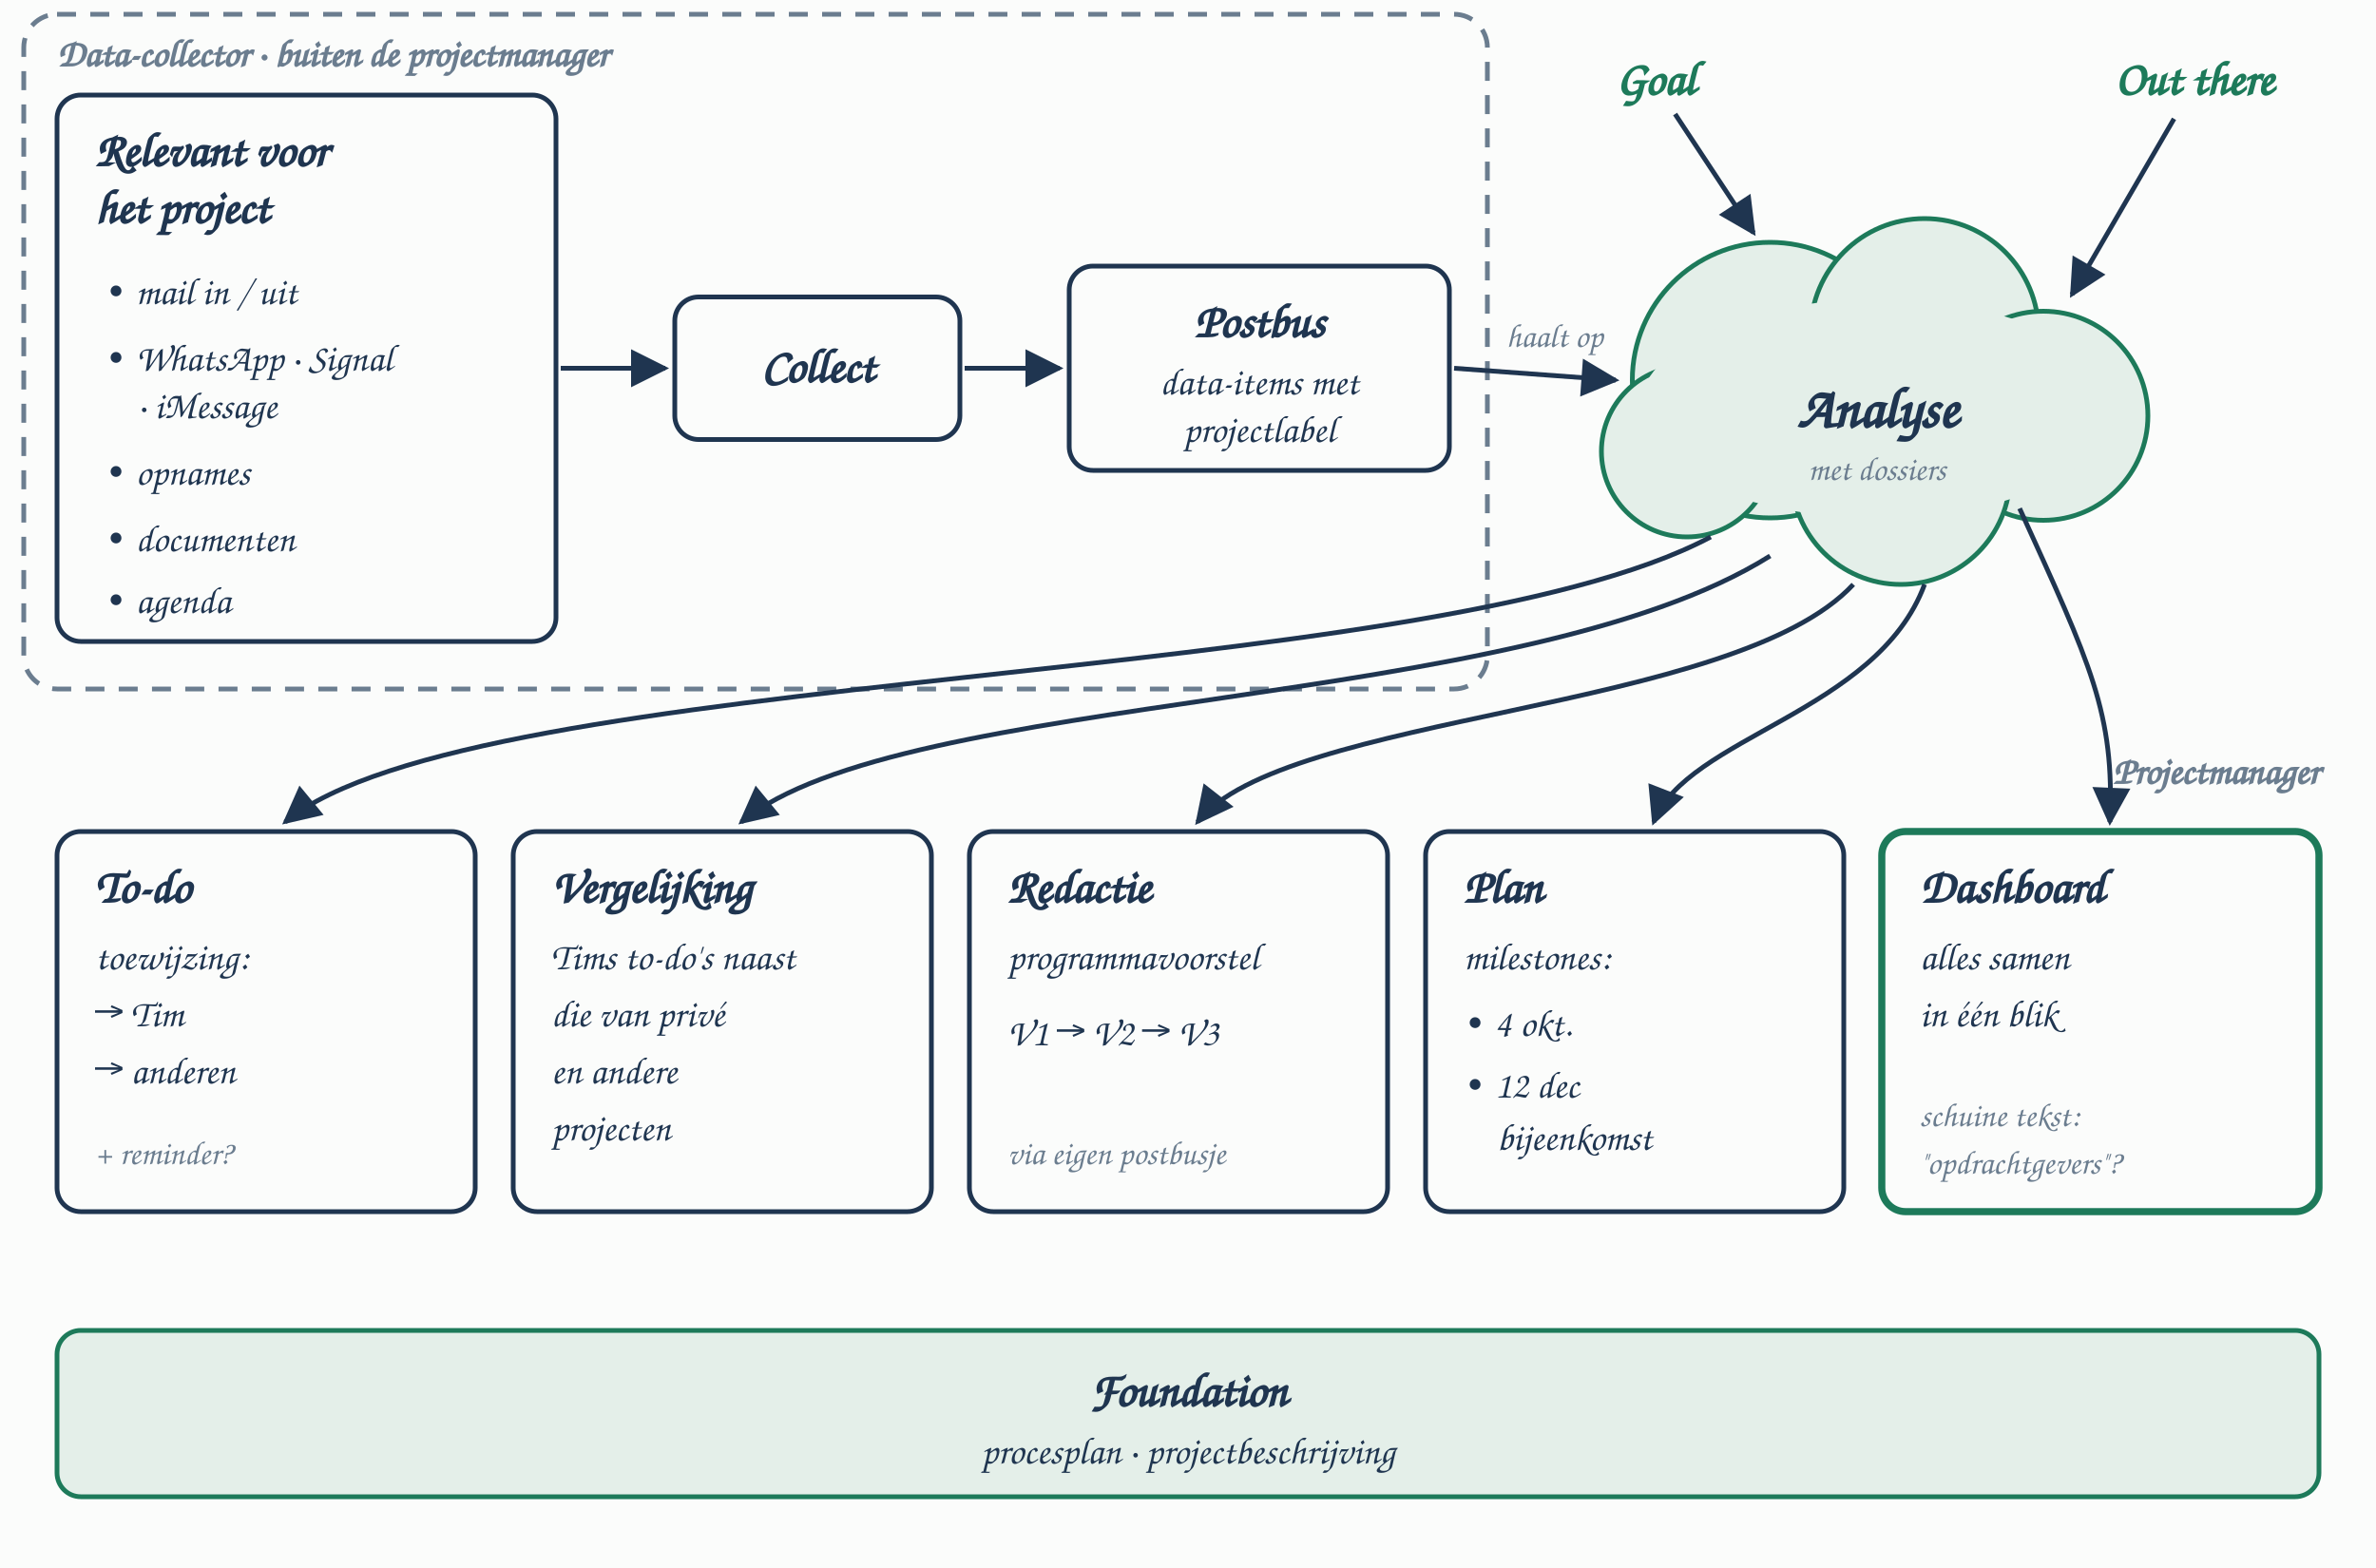
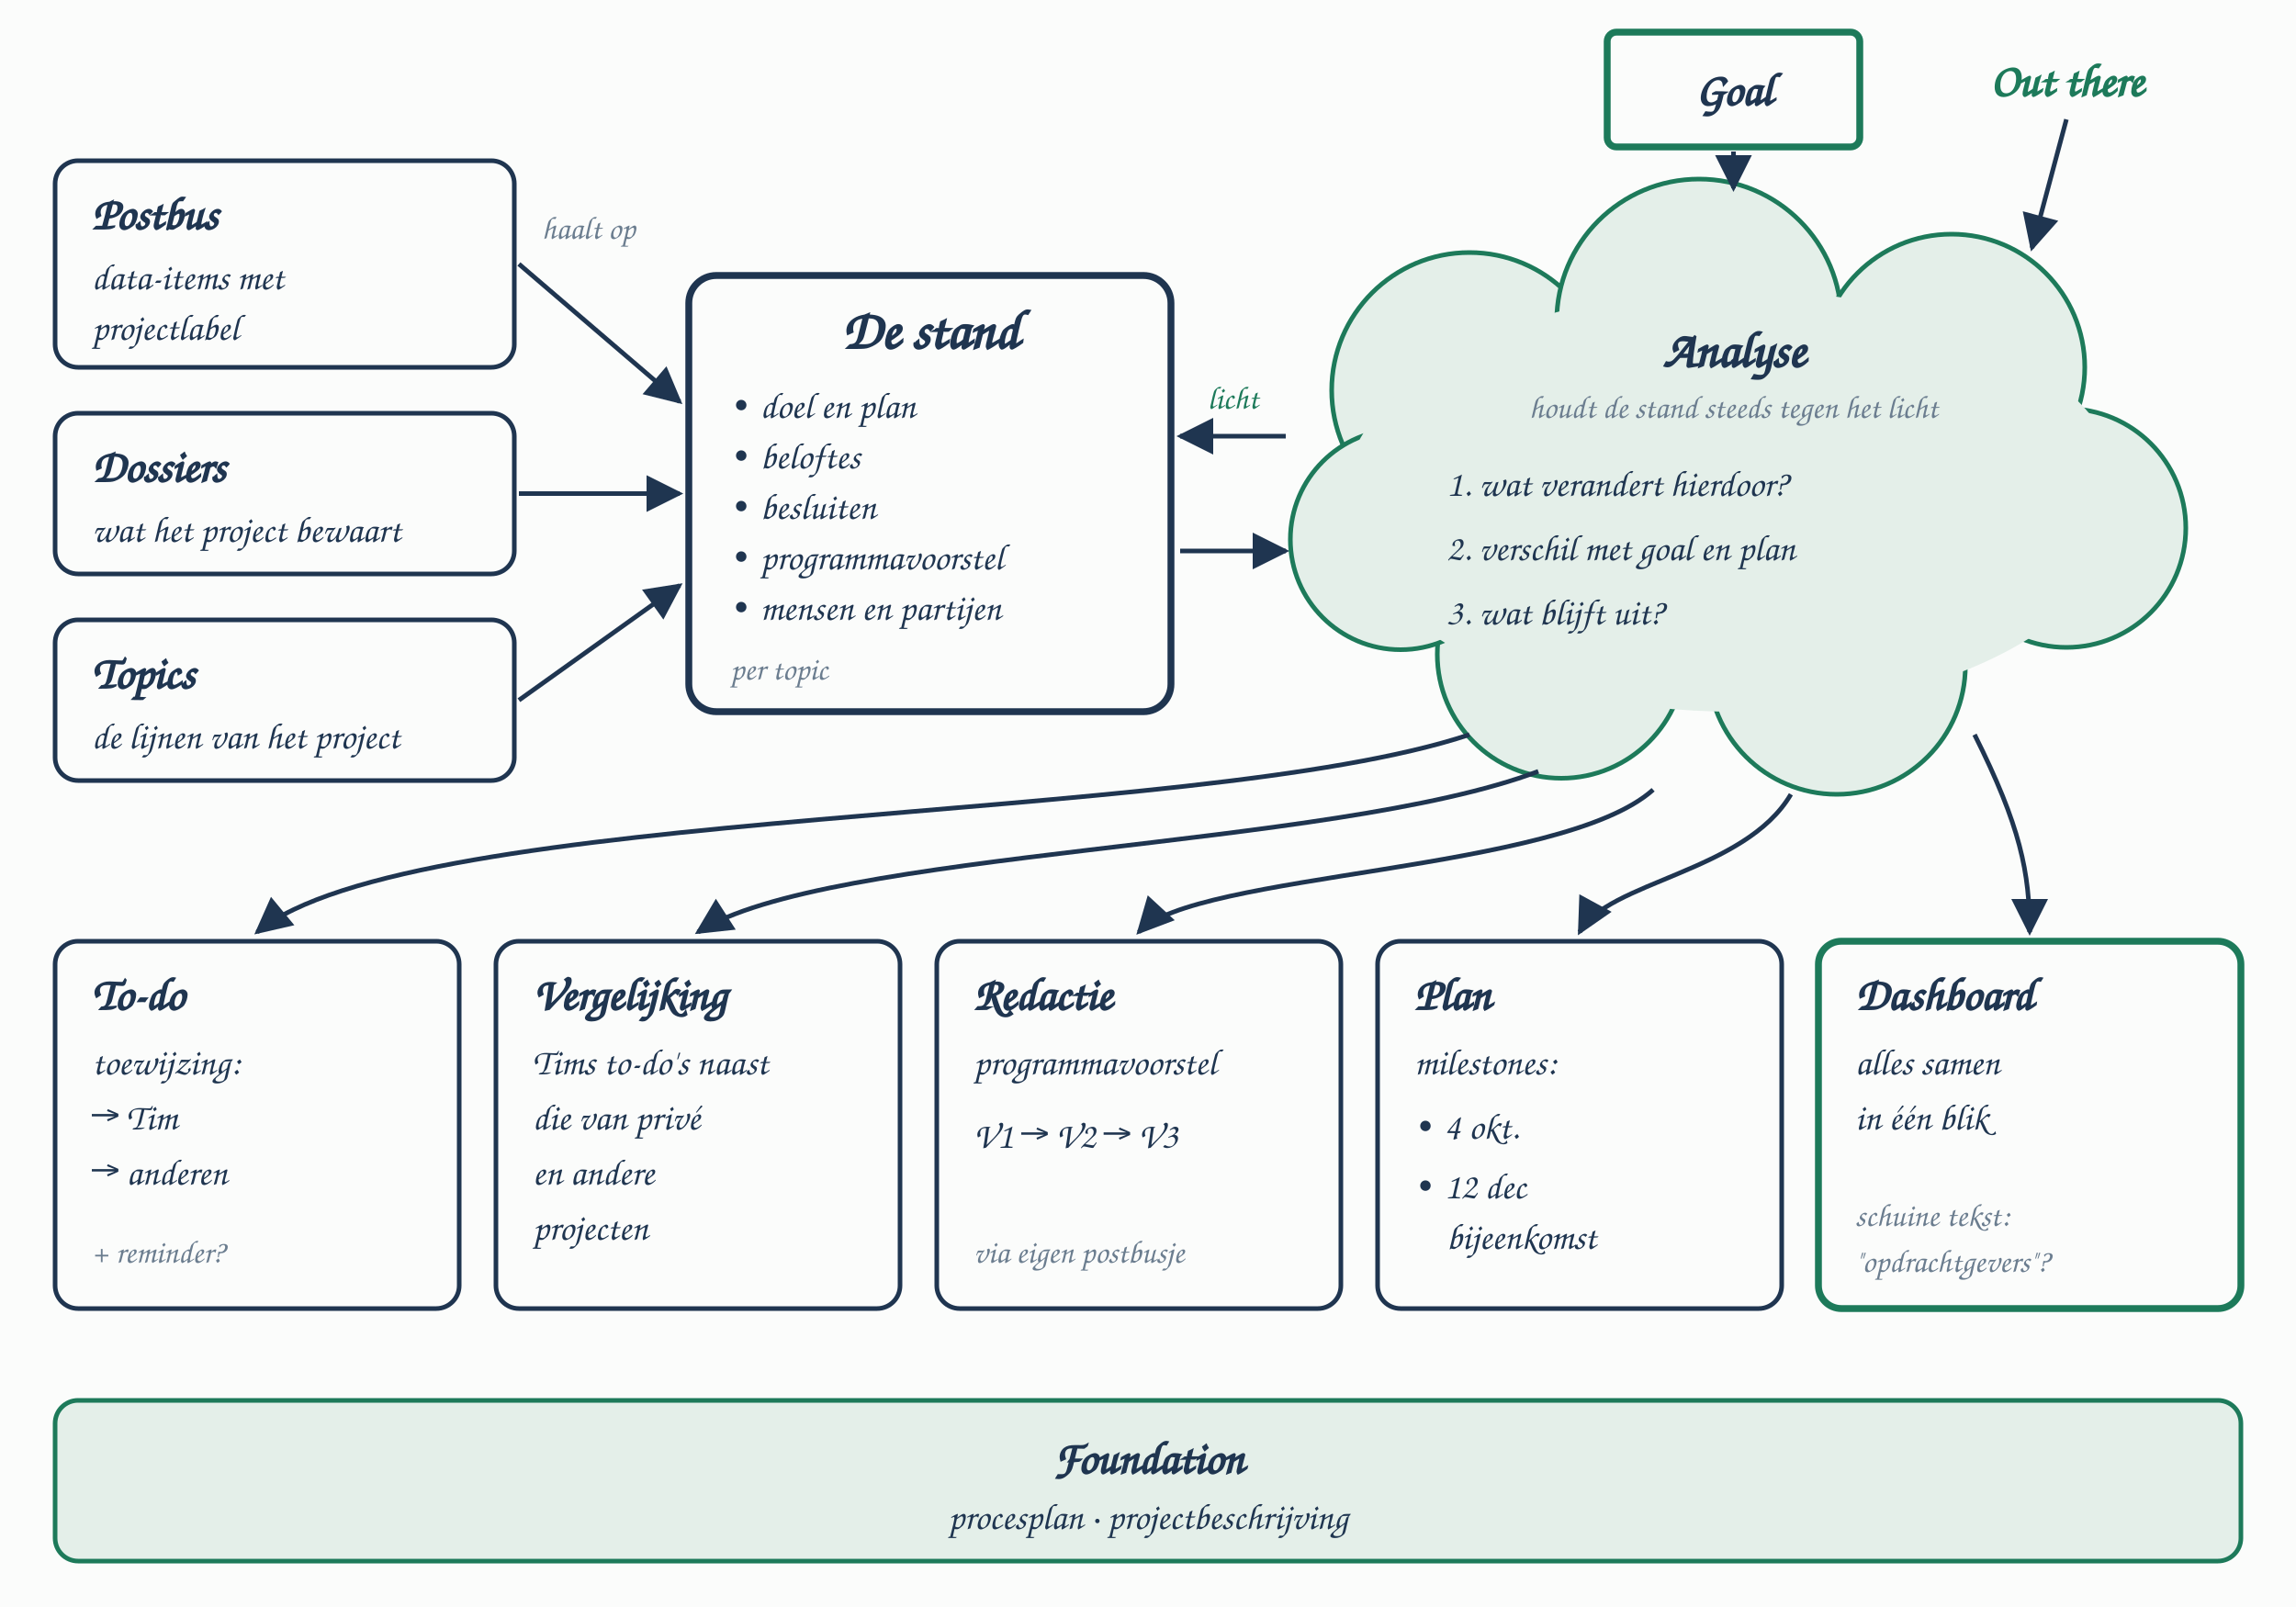
- <svg xmlns="http://www.w3.org/2000/svg" width="1000" height="660" viewBox="0 0 1000 660" role="img" aria-label="Schema van de projectassistent">
+ <svg xmlns="http://www.w3.org/2000/svg" width="1000" height="700" viewBox="0 0 1000 700" role="img" aria-label="Schema van de projectassistent">
  <style>
text{fill:#1f3550;font-family:"Kalam","Comic Sans MS","Chalkboard SE",cursive}
.box{fill:#fbfcfb;stroke:#1f3550;stroke-width:2}
.lbl{font-weight:700;font-size:20px}.sm{font-size:16px}.xs{font-size:14px;fill:#6b7d8f}
.arrow{stroke:#1f3550;stroke-width:2;fill:none;marker-end:url(#pijl)}
- .cloud{fill:#e4efe9;stroke:#1d7a5a;stroke-width:2}.acc{fill:#1d7a5a}
+ .cloud{fill:#e4efe9;stroke:#1d7a5a;stroke-width:2}.cloudfill{fill:#e4efe9}.acc,.acc2{fill:#1d7a5a}
+ .stand{fill:#fbfcfb;stroke:#1f3550;stroke-width:3}.goal{fill:#fbfcfb;stroke:#1d7a5a;stroke-width:3}
.found{fill:#e4efe9;stroke:#1d7a5a;stroke-width:2}
</style>
-   <rect x="0" y="0" width="1000" height="660" fill="#fbfcfb" />
+   <rect x="0" y="0" width="1000" height="700" fill="#fbfcfb" />
  <defs>
    <marker id="pijl" viewBox="0 0 10 10" refX="9" refY="5" markerWidth="8" markerHeight="8" orient="auto-start-reverse">
      <path d="M0,0 L10,5 L0,10 z" style="fill: #1f3550" />
    </marker>
  </defs>
-   <rect x="10" y="6" width="616" height="284" rx="14" style="fill:none;stroke:#6b7d8f;stroke-width:2;stroke-dasharray:8 6" />
-   <text class="sm" x="24" y="28" style="fill:#6b7d8f;font-weight:700">Data-collector · buiten de projectmanager</text>
-   <rect class="box" x="24" y="40" width="210" height="230" rx="10" />
-   <text class="lbl" x="40" y="70">Relevant voor</text>
-   <text class="lbl" x="40" y="94">het project</text>
-   <text class="sm" x="44" y="128">• mail in / uit</text>
-   <text class="sm" x="44" y="156">• WhatsApp · Signal</text>
-   <text class="sm" x="58" y="176">· iMessage</text>
-   <text class="sm" x="44" y="204">• opnames</text>
-   <text class="sm" x="44" y="232">• documenten</text>
-   <text class="sm" x="44" y="258">• agenda</text>
-   <path class="arrow" d="M236,155 L280,155" />
-   <rect class="box" x="284" y="125" width="120" height="60" rx="10" />
-   <text class="lbl" x="344" y="161" text-anchor="middle">Collect</text>
-   <path class="arrow" d="M406,155 L446,155" />
-   <rect class="box" x="450" y="112" width="160" height="86" rx="10" />
-   <text class="lbl" x="530" y="142" text-anchor="middle">Postbus</text>
-   <text class="sm" x="530" y="166" text-anchor="middle">data-items met</text>
-   <text class="sm" x="530" y="186" text-anchor="middle">projectlabel</text>
+   <rect class="box" x="24" y="70" width="200" height="90" rx="10" />
+   <text class="lbl" x="40" y="100">Postbus</text>
+   <text class="sm" x="40" y="126">data-items met</text>
+   <text class="sm" x="40" y="148">projectlabel</text>
+   <rect class="box" x="24" y="180" width="200" height="70" rx="10" />
+   <text class="lbl" x="40" y="210">Dossiers</text>
+   <text class="sm" x="40" y="236">wat het project bewaart</text>
+   <rect class="box" x="24" y="270" width="200" height="70" rx="10" />
+   <text class="lbl" x="40" y="300">Topics</text>
+   <text class="sm" x="40" y="326">de lijnen van het project</text>
+   <path class="arrow" d="M226,115 L296,175" />
+   <text class="xs" x="236" y="104">haalt op</text>
+   <path class="arrow" d="M226,215 L296,215" />
+   <path class="arrow" d="M226,305 L296,255" />
+   <rect class="stand" x="300" y="120" width="210" height="190" rx="12" />
+   <text class="lbl" x="405" y="152" text-anchor="middle" style="font-size:24px">De stand</text>
+   <text class="sm" x="318" y="182">• doel en plan</text>
+   <text class="sm" x="318" y="204">• beloftes</text>
+   <text class="sm" x="318" y="226">• besluiten</text>
+   <text class="sm" x="318" y="248">• programmavoorstel</text>
+   <text class="sm" x="318" y="270">• mensen en partijen</text>
+   <text class="xs" x="318" y="296">per topic</text>
+   <path class="arrow" d="M560,190 L514,190" />
+   <path class="arrow" d="M514,240 L560,240" />
+   <text class="xs acc2" x="537" y="178" text-anchor="middle">licht</text>
  <g>
-     <circle class="cloud" cx="745" cy="160" r="58" />
-     <circle class="cloud" cx="810" cy="140" r="48" />
-     <circle class="cloud" cx="860" cy="175" r="44" />
-     <circle class="cloud" cx="800" cy="200" r="46" />
-     <circle class="cloud" cx="710" cy="190" r="36" />
-     <ellipse cx="790" cy="172" rx="100" ry="46" style="fill: #e4efe9" />
-     <text class="lbl" x="790" y="180" text-anchor="middle" style="font-size:24px">Analyse</text>
-     <text class="xs" x="790" y="202" text-anchor="middle">met dossiers</text>
+     <circle class="cloud" cx="640" cy="170" r="60" />
+     <circle class="cloud" cx="740" cy="140" r="62" />
+     <circle class="cloud" cx="850" cy="160" r="58" />
+     <circle class="cloud" cx="900" cy="230" r="52" />
+     <circle class="cloud" cx="800" cy="290" r="56" />
+     <circle class="cloud" cx="680" cy="285" r="54" />
+     <circle class="cloud" cx="610" cy="235" r="48" />
+     <ellipse cx="755" cy="218" rx="170" ry="92" class="cloudfill" />
+     <text class="lbl" x="755" y="160" text-anchor="middle" style="font-size:22px">Analyse</text>
+     <text class="xs" x="755" y="182" text-anchor="middle">houdt de stand steeds tegen het licht</text>
+     <text class="sm" x="630" y="216">1. wat verandert hierdoor?</text>
+     <text class="sm" x="630" y="244">2. verschil met goal en plan</text>
+     <text class="sm" x="630" y="272">3. wat blijft uit?</text>
  </g>
-   <path class="arrow" d="M612,155 L680,160" />
-   <text class="xs" x="634" y="146">haalt op</text>
-   <text class="lbl" x="976" y="330" text-anchor="end" style="fill:#6b7d8f;font-size:16px">Projectmanager</text>
-   <text class="lbl acc" x="680" y="40">Goal</text>
-   <path class="arrow" d="M705,48 L738,98" />
-   <text class="lbl acc" x="890" y="40">Out there</text>
-   <path class="arrow" d="M915,50 L872,124" />
-   <path class="arrow" d="M720,226 C600,290 200,280 120,346" />
-   <path class="arrow" d="M745,234 C640,300 380,290 312,346" />
-   <path class="arrow" d="M780,246 C730,300 540,300 504,346" />
-   <path class="arrow" d="M810,246 C790,300 710,310 696,346" />
-   <path class="arrow" d="M850,214 C880,280 890,300 888,346" />
-   <rect class="box" x="24" y="350" width="176" height="160" rx="10" />
-   <text class="lbl" x="40" y="380">To-do</text>
-   <text class="sm" x="40" y="408">toewijzing:</text>
-   <text class="sm" x="40" y="432">→ Tim</text>
-   <text class="sm" x="40" y="456">→ anderen</text>
-   <text class="xs" x="40" y="490">+ reminder?</text>
-   <rect class="box" x="216" y="350" width="176" height="160" rx="10" />
-   <text class="lbl" x="232" y="380">Vergelijking</text>
-   <text class="sm" x="232" y="408">Tims to-do's naast</text>
-   <text class="sm" x="232" y="432">die van privé</text>
-   <text class="sm" x="232" y="456">en andere</text>
-   <text class="sm" x="232" y="480">projecten</text>
-   <rect class="box" x="408" y="350" width="176" height="160" rx="10" />
-   <text class="lbl" x="424" y="380">Redactie</text>
-   <text class="sm" x="424" y="408">programmavoorstel</text>
-   <text class="sm" x="424" y="440">V1 → V2 → V3</text>
-   <text class="xs" x="424" y="490">via eigen postbusje</text>
-   <rect class="box" x="600" y="350" width="176" height="160" rx="10" />
-   <text class="lbl" x="616" y="380">Plan</text>
-   <text class="sm" x="616" y="408">milestones:</text>
-   <text class="sm" x="616" y="436">• 4 okt.</text>
-   <text class="sm" x="616" y="462">• 12 dec</text>
-   <text class="sm" x="630" y="484">bijeenkomst</text>
-   <rect class="box" x="792" y="350" width="184" height="160" rx="10" style="stroke: #1d7a5a; stroke-width: 3" />
-   <text class="lbl" x="808" y="380">Dashboard</text>
-   <text class="sm" x="808" y="408">alles samen</text>
-   <text class="sm" x="808" y="432">in één blik</text>
-   <text class="xs" x="808" y="474">schuine tekst:</text>
-   <text class="xs" x="808" y="494">"opdrachtgevers"?</text>
-   <rect class="found" x="24" y="560" width="952" height="70" rx="10" />
-   <text class="lbl" x="500" y="592" text-anchor="middle">Foundation</text>
-   <text class="sm" x="500" y="616" text-anchor="middle">procesplan · projectbeschrijving</text>
+   <rect class="goal" x="700" y="14" width="110" height="50" rx="4" />
+   <text class="lbl" x="755" y="46" text-anchor="middle">Goal</text>
+   <path class="arrow" d="M755,66 L755,82" />
+   <text class="lbl acc" x="900" y="42" text-anchor="middle">Out there</text>
+   <path class="arrow" d="M900,52 L885,108" />
+   <path class="arrow" d="M640,320 C520,360 180,350 112,406" />
+   <path class="arrow" d="M670,336 C580,370 360,370 304,406" />
+   <path class="arrow" d="M720,344 C680,380 520,380 496,406" />
+   <path class="arrow" d="M780,346 C760,380 700,384 688,406" />
+   <path class="arrow" d="M860,320 C880,360 884,380 884,406" />
+   <rect class="box" x="24" y="410" width="176" height="160" rx="10" />
+   <text class="lbl" x="40" y="440">To-do</text>
+   <text class="sm" x="40" y="468">toewijzing:</text>
+   <text class="sm" x="40" y="492">→ Tim</text>
+   <text class="sm" x="40" y="516">→ anderen</text>
+   <text class="xs" x="40" y="550">+ reminder?</text>
+   <rect class="box" x="216" y="410" width="176" height="160" rx="10" />
+   <text class="lbl" x="232" y="440">Vergelijking</text>
+   <text class="sm" x="232" y="468">Tims to-do's naast</text>
+   <text class="sm" x="232" y="492">die van privé</text>
+   <text class="sm" x="232" y="516">en andere</text>
+   <text class="sm" x="232" y="540">projecten</text>
+   <rect class="box" x="408" y="410" width="176" height="160" rx="10" />
+   <text class="lbl" x="424" y="440">Redactie</text>
+   <text class="sm" x="424" y="468">programmavoorstel</text>
+   <text class="sm" x="424" y="500">V1 → V2 → V3</text>
+   <text class="xs" x="424" y="550">via eigen postbusje</text>
+   <rect class="box" x="600" y="410" width="176" height="160" rx="10" />
+   <text class="lbl" x="616" y="440">Plan</text>
+   <text class="sm" x="616" y="468">milestones:</text>
+   <text class="sm" x="616" y="496">• 4 okt.</text>
+   <text class="sm" x="616" y="522">• 12 dec</text>
+   <text class="sm" x="630" y="544">bijeenkomst</text>
+   <rect class="box" x="792" y="410" width="184" height="160" rx="10" style="stroke: #1d7a5a; stroke-width: 3" />
+   <text class="lbl" x="808" y="440">Dashboard</text>
+   <text class="sm" x="808" y="468">alles samen</text>
+   <text class="sm" x="808" y="492">in één blik</text>
+   <text class="xs" x="808" y="534">schuine tekst:</text>
+   <text class="xs" x="808" y="554">"opdrachtgevers"?</text>
+   <rect class="found" x="24" y="610" width="952" height="70" rx="10" />
+   <text class="lbl" x="500" y="642" text-anchor="middle">Foundation</text>
+   <text class="sm" x="500" y="666" text-anchor="middle">procesplan · projectbeschrijving</text>
</svg>
